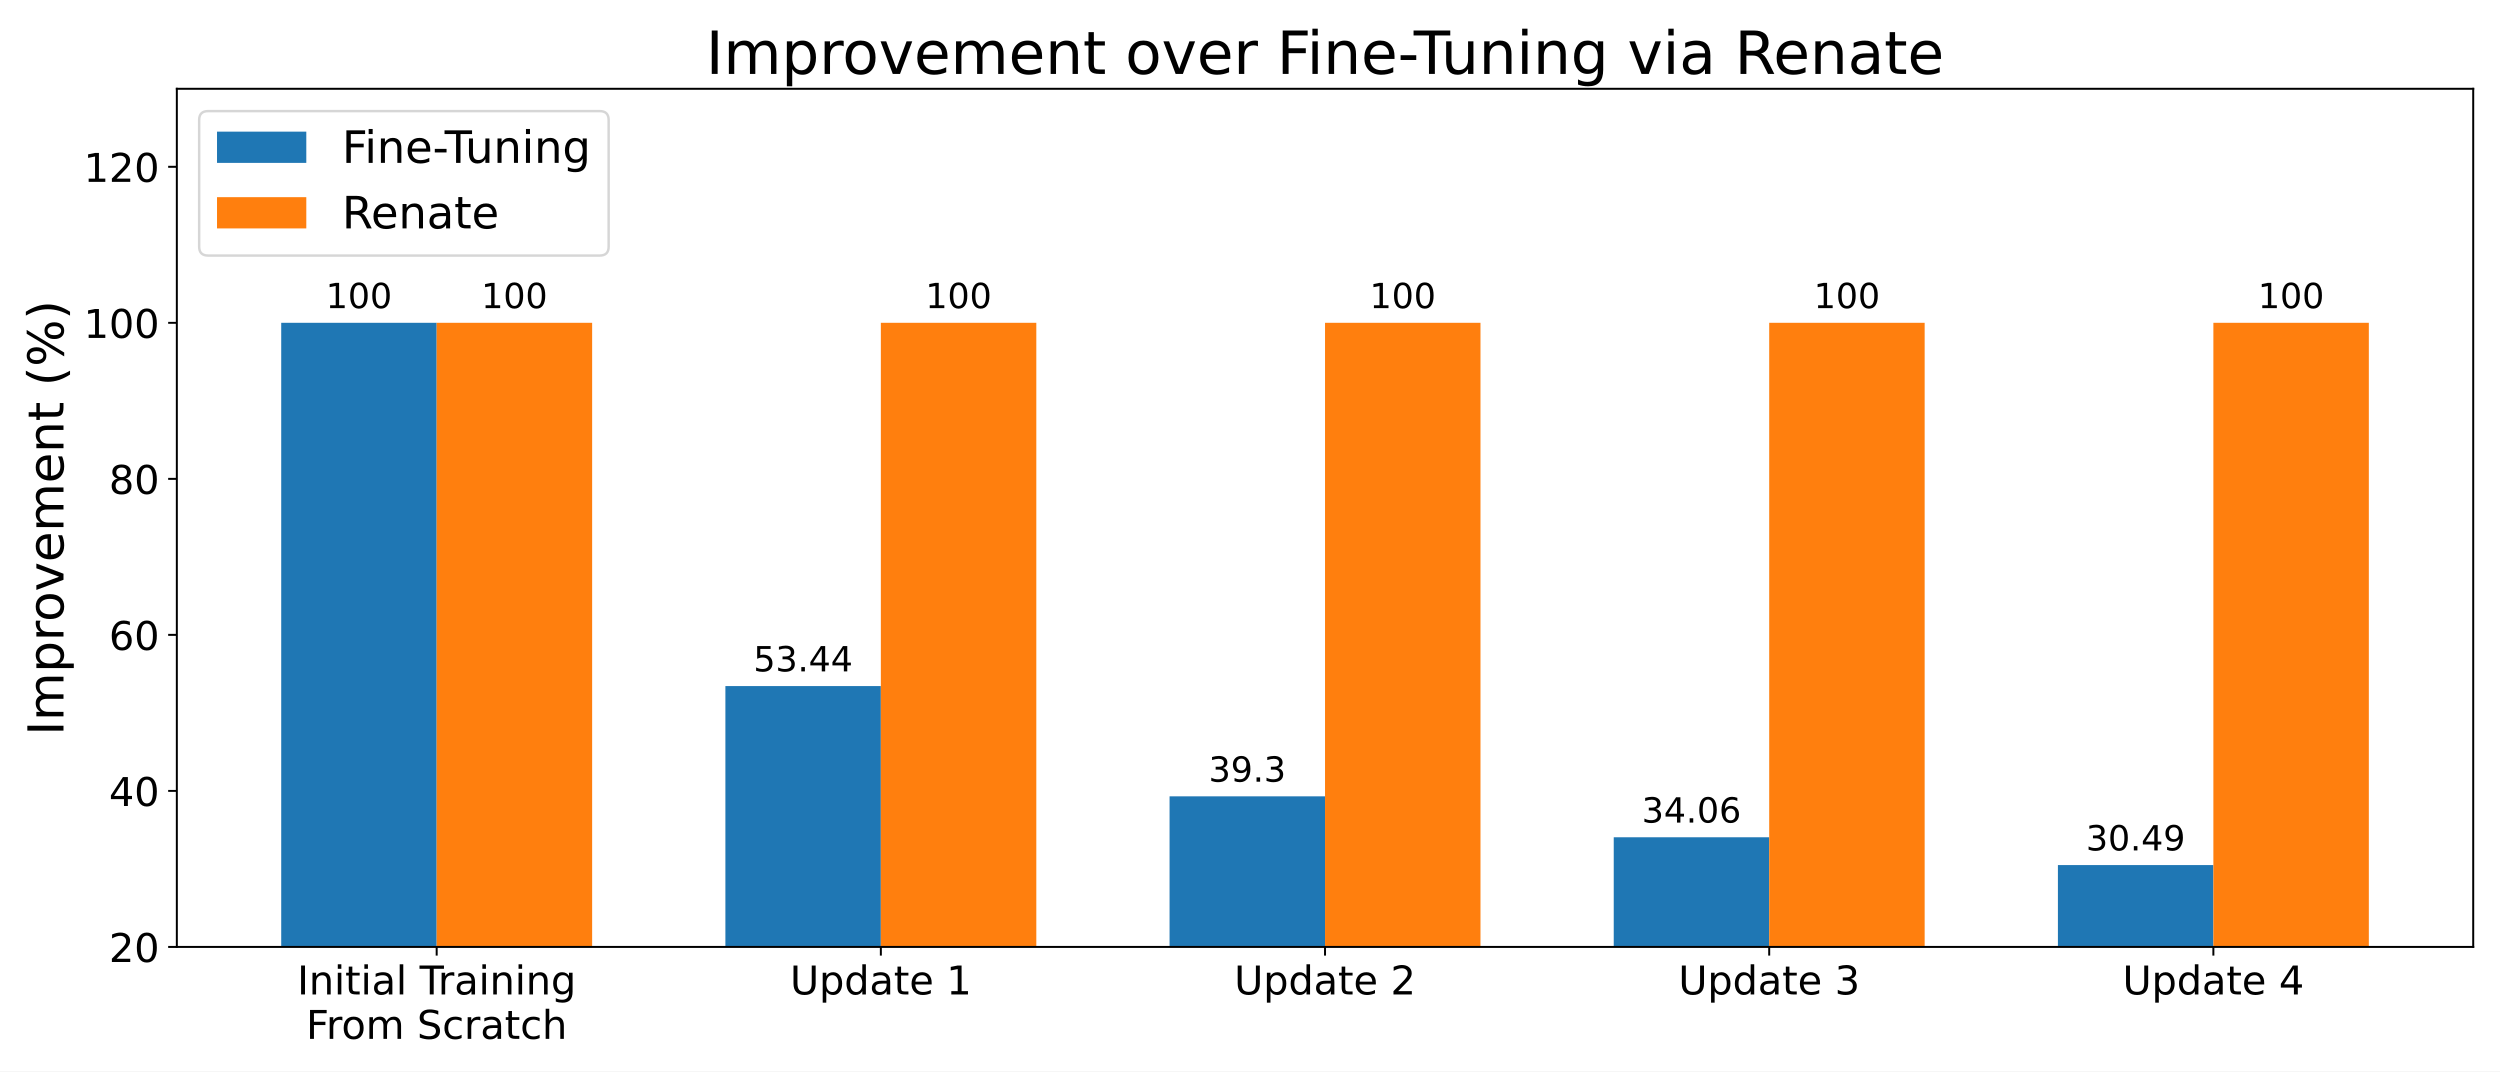
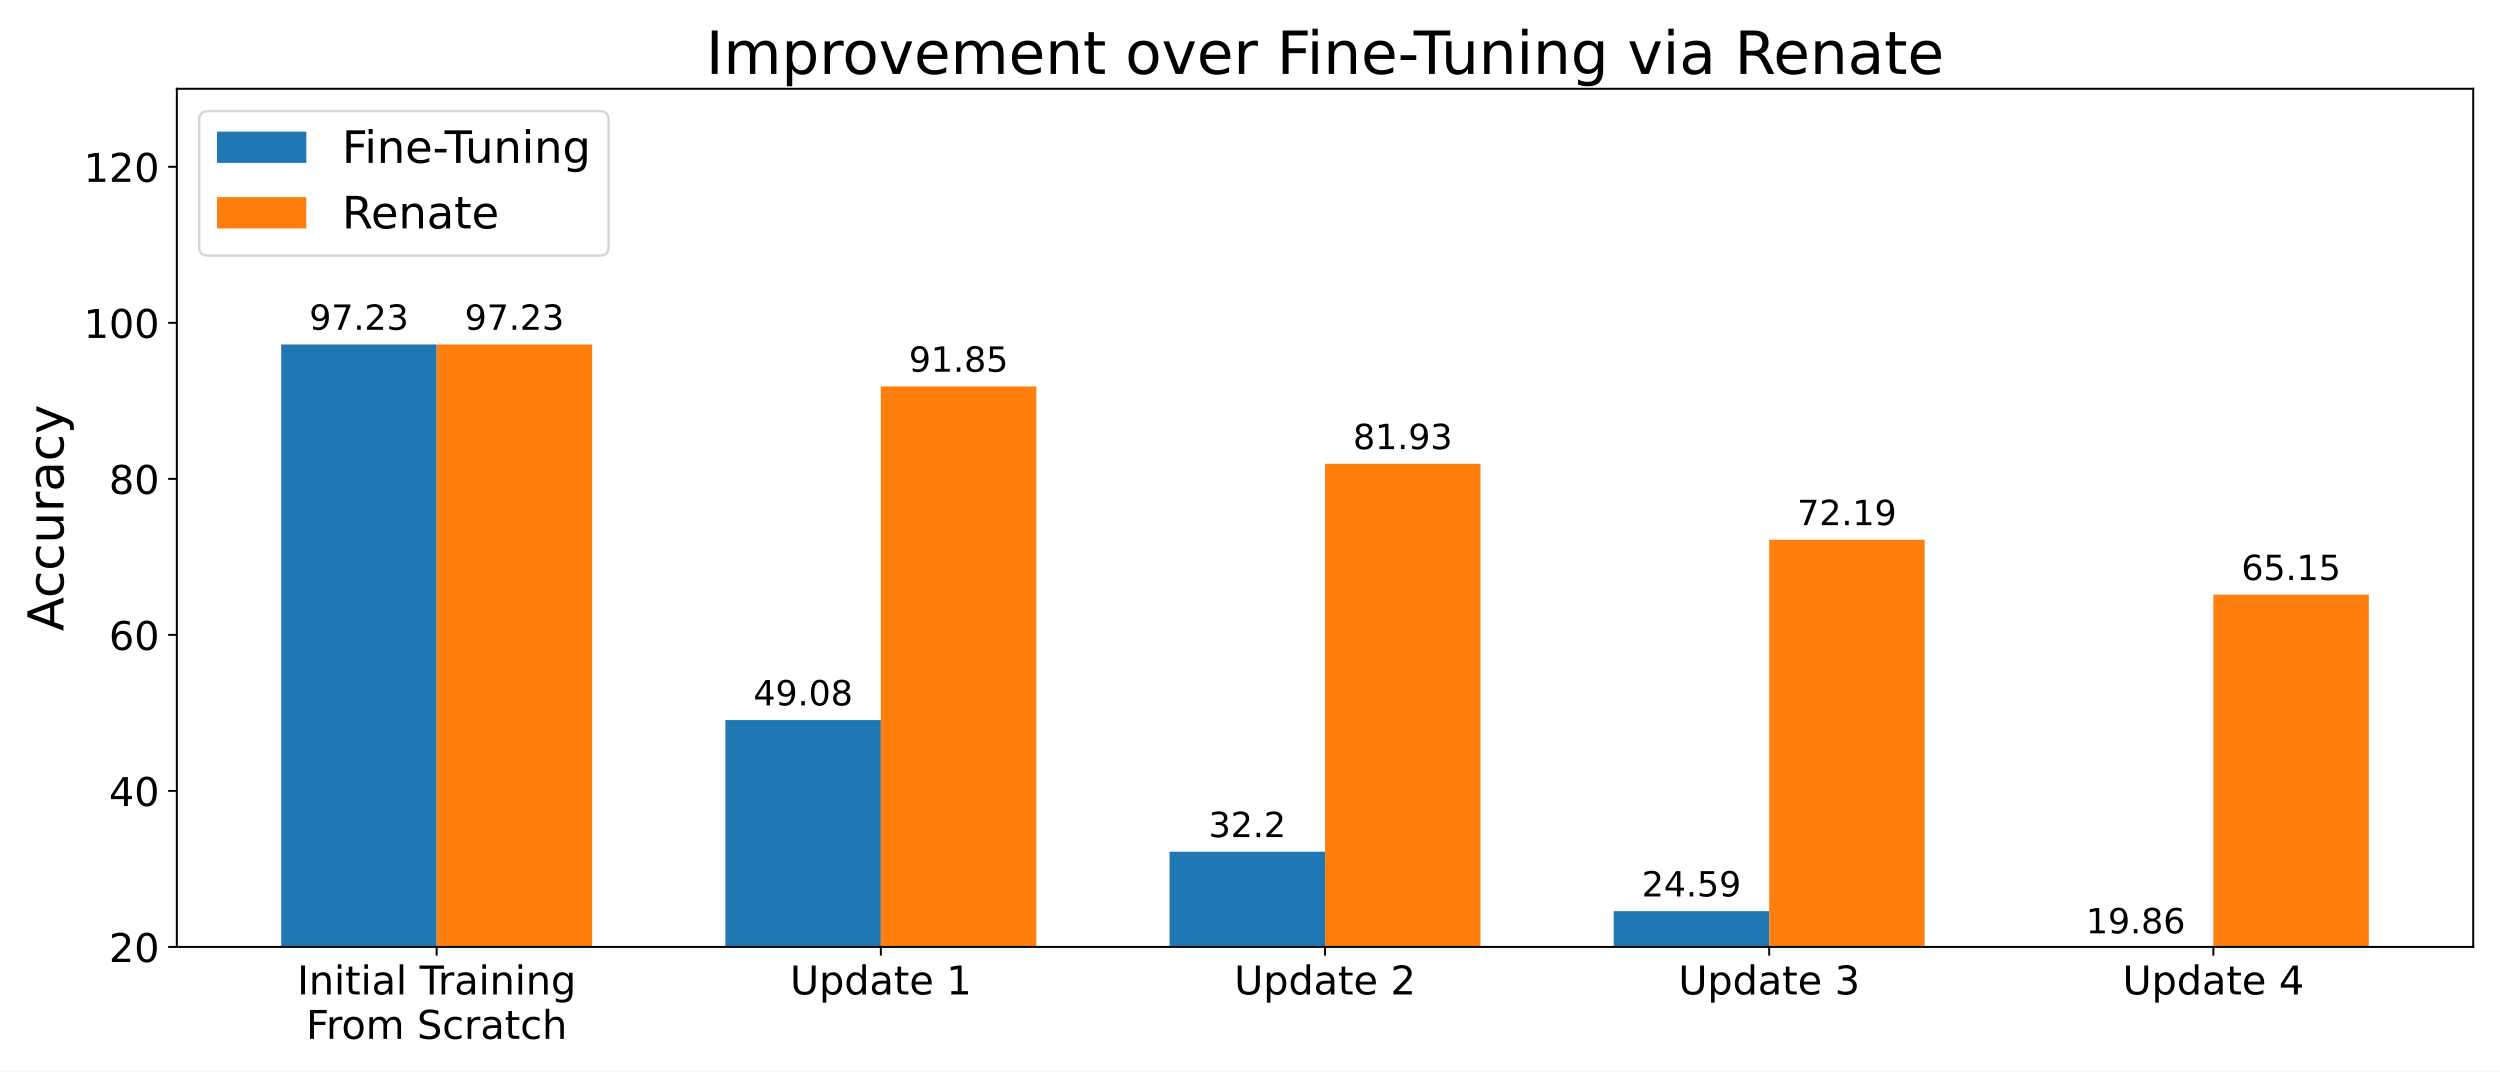
<svg xmlns="http://www.w3.org/2000/svg" xmlns:xlink="http://www.w3.org/1999/xlink" width="1008pt" height="432pt" viewBox="0 0 1008 432" version="1.1">
  <defs>
    <style type="text/css">*{stroke-linejoin: round; stroke-linecap: butt}</style>
  </defs>
  <g id="figure_1">
    <g id="patch_1">
      <path d="M 0 432  L 1008 432  L 1008 0  L 0 0  z " style="fill: #ffffff" />
    </g>
    <g id="axes_1">
      <g id="patch_2">
        <path d="M 71.3 381.8  L 997.2 381.8  L 997.2 35.8  L 71.3 35.8  z " style="fill: #ffffff" />
      </g>
      <g id="patch_3">
-         <path d="M 113.386 444.709  L 176.068 444.709  L 176.068 130.164  L 113.386 130.164  z " clip-path="url(#p6fe69dd916)" style="fill: #1f77b4" />
+         <path d="M 113.386 444.709  L 176.068 444.709  L 176.068 138.877  L 113.386 138.877  z " clip-path="url(#p997717b220)" style="fill: #1f77b4" />
      </g>
      <g id="patch_4">
-         <path d="M 292.477 444.709  L 355.159 444.709  L 355.159 276.616  L 292.477 276.616  z " clip-path="url(#p6fe69dd916)" style="fill: #1f77b4" />
+         <path d="M 292.477 444.709  L 355.159 444.709  L 355.159 290.33  L 292.477 290.33  z " clip-path="url(#p997717b220)" style="fill: #1f77b4" />
      </g>
      <g id="patch_5">
-         <path d="M 471.568 444.709  L 534.25 444.709  L 534.25 321.093  L 471.568 321.093  z " clip-path="url(#p6fe69dd916)" style="fill: #1f77b4" />
+         <path d="M 471.568 444.709  L 534.25 444.709  L 534.25 343.425  L 471.568 343.425  z " clip-path="url(#p997717b220)" style="fill: #1f77b4" />
      </g>
      <g id="patch_6">
-         <path d="M 650.659 444.709  L 713.341 444.709  L 713.341 337.575  L 650.659 337.575  z " clip-path="url(#p6fe69dd916)" style="fill: #1f77b4" />
+         <path d="M 650.659 444.709  L 713.341 444.709  L 713.341 367.362  L 650.659 367.362  z " clip-path="url(#p997717b220)" style="fill: #1f77b4" />
      </g>
      <g id="patch_7">
-         <path d="M 829.75 444.709  L 892.432 444.709  L 892.432 348.804  L 829.75 348.804  z " clip-path="url(#p6fe69dd916)" style="fill: #1f77b4" />
+         <path d="M 829.75 444.709  L 892.432 444.709  L 892.432 382.24  L 829.75 382.24  z " clip-path="url(#p997717b220)" style="fill: #1f77b4" />
      </g>
      <g id="patch_8">
-         <path d="M 176.068 444.709  L 238.75 444.709  L 238.75 130.164  L 176.068 130.164  z " clip-path="url(#p6fe69dd916)" style="fill: #ff7f0e" />
+         <path d="M 176.068 444.709  L 238.75 444.709  L 238.75 138.877  L 176.068 138.877  z " clip-path="url(#p997717b220)" style="fill: #ff7f0e" />
      </g>
      <g id="patch_9">
-         <path d="M 355.159 444.709  L 417.841 444.709  L 417.841 130.164  L 355.159 130.164  z " clip-path="url(#p6fe69dd916)" style="fill: #ff7f0e" />
+         <path d="M 355.159 444.709  L 417.841 444.709  L 417.841 155.799  L 355.159 155.799  z " clip-path="url(#p997717b220)" style="fill: #ff7f0e" />
      </g>
      <g id="patch_10">
-         <path d="M 534.25 444.709  L 596.932 444.709  L 596.932 130.164  L 534.25 130.164  z " clip-path="url(#p6fe69dd916)" style="fill: #ff7f0e" />
+         <path d="M 534.25 444.709  L 596.932 444.709  L 596.932 187.002  L 534.25 187.002  z " clip-path="url(#p997717b220)" style="fill: #ff7f0e" />
      </g>
      <g id="patch_11">
-         <path d="M 713.341 444.709  L 776.023 444.709  L 776.023 130.164  L 713.341 130.164  z " clip-path="url(#p6fe69dd916)" style="fill: #ff7f0e" />
+         <path d="M 713.341 444.709  L 776.023 444.709  L 776.023 217.639  L 713.341 217.639  z " clip-path="url(#p997717b220)" style="fill: #ff7f0e" />
      </g>
      <g id="patch_12">
-         <path d="M 892.432 444.709  L 955.114 444.709  L 955.114 130.164  L 892.432 130.164  z " clip-path="url(#p6fe69dd916)" style="fill: #ff7f0e" />
+         <path d="M 892.432 444.709  L 955.114 444.709  L 955.114 239.783  L 892.432 239.783  z " clip-path="url(#p997717b220)" style="fill: #ff7f0e" />
      </g>
      <g id="matplotlib.axis_1">
        <g id="xtick_1">
          <g id="line2d_1">
            <defs>
-               <path id="mf728b1cf71" d="M 0 0  L 0 3.5  " style="stroke: #000000; stroke-width: 0.8" />
+               <path id="md683669893" d="M 0 0  L 0 3.5  " style="stroke: #000000; stroke-width: 0.8" />
            </defs>
            <g>
-               <use xlink:href="#mf728b1cf71" x="176.068" y="381.8" style="stroke: #000000; stroke-width: 0.8" />
+               <use xlink:href="#md683669893" x="176.068" y="381.8" style="stroke: #000000; stroke-width: 0.8" />
            </g>
          </g>
          <g id="text_1">
            <g transform="translate(119.8282 400.9575) scale(0.16 -0.16)">
              <defs>
                <path id="DejaVuSans-49" d="M 628 4666  L 1259 4666  L 1259 0  L 628 0  L 628 4666  z " transform="scale(0.015625)" />
                <path id="DejaVuSans-6e" d="M 3513 2113  L 3513 0  L 2938 0  L 2938 2094  Q 2938 2591 2744 2837  Q 2550 3084 2163 3084  Q 1697 3084 1428 2787  Q 1159 2491 1159 1978  L 1159 0  L 581 0  L 581 3500  L 1159 3500  L 1159 2956  Q 1366 3272 1645 3428  Q 1925 3584 2291 3584  Q 2894 3584 3203 3211  Q 3513 2838 3513 2113  z " transform="scale(0.015625)" />
                <path id="DejaVuSans-69" d="M 603 3500  L 1178 3500  L 1178 0  L 603 0  L 603 3500  z M 603 4863  L 1178 4863  L 1178 4134  L 603 4134  L 603 4863  z " transform="scale(0.015625)" />
                <path id="DejaVuSans-74" d="M 1172 4494  L 1172 3500  L 2356 3500  L 2356 3053  L 1172 3053  L 1172 1153  Q 1172 725 1289 603  Q 1406 481 1766 481  L 2356 481  L 2356 0  L 1766 0  Q 1100 0 847 248  Q 594 497 594 1153  L 594 3053  L 172 3053  L 172 3500  L 594 3500  L 594 4494  L 1172 4494  z " transform="scale(0.015625)" />
                <path id="DejaVuSans-61" d="M 2194 1759  Q 1497 1759 1228 1600  Q 959 1441 959 1056  Q 959 750 1161 570  Q 1363 391 1709 391  Q 2188 391 2477 730  Q 2766 1069 2766 1631  L 2766 1759  L 2194 1759  z M 3341 1997  L 3341 0  L 2766 0  L 2766 531  Q 2569 213 2275 61  Q 1981 -91 1556 -91  Q 1019 -91 701 211  Q 384 513 384 1019  Q 384 1609 779 1909  Q 1175 2209 1959 2209  L 2766 2209  L 2766 2266  Q 2766 2663 2505 2880  Q 2244 3097 1772 3097  Q 1472 3097 1187 3025  Q 903 2953 641 2809  L 641 3341  Q 956 3463 1253 3523  Q 1550 3584 1831 3584  Q 2591 3584 2966 3190  Q 3341 2797 3341 1997  z " transform="scale(0.015625)" />
                <path id="DejaVuSans-6c" d="M 603 4863  L 1178 4863  L 1178 0  L 603 0  L 603 4863  z " transform="scale(0.015625)" />
                <path id="DejaVuSans-20" transform="scale(0.015625)" />
                <path id="DejaVuSans-54" d="M -19 4666  L 3928 4666  L 3928 4134  L 2272 4134  L 2272 0  L 1638 0  L 1638 4134  L -19 4134  L -19 4666  z " transform="scale(0.015625)" />
                <path id="DejaVuSans-72" d="M 2631 2963  Q 2534 3019 2420 3045  Q 2306 3072 2169 3072  Q 1681 3072 1420 2755  Q 1159 2438 1159 1844  L 1159 0  L 581 0  L 581 3500  L 1159 3500  L 1159 2956  Q 1341 3275 1631 3429  Q 1922 3584 2338 3584  Q 2397 3584 2469 3576  Q 2541 3569 2628 3553  L 2631 2963  z " transform="scale(0.015625)" />
                <path id="DejaVuSans-67" d="M 2906 1791  Q 2906 2416 2648 2759  Q 2391 3103 1925 3103  Q 1463 3103 1205 2759  Q 947 2416 947 1791  Q 947 1169 1205 825  Q 1463 481 1925 481  Q 2391 481 2648 825  Q 2906 1169 2906 1791  z M 3481 434  Q 3481 -459 3084 -895  Q 2688 -1331 1869 -1331  Q 1566 -1331 1297 -1286  Q 1028 -1241 775 -1147  L 775 -588  Q 1028 -725 1275 -790  Q 1522 -856 1778 -856  Q 2344 -856 2625 -561  Q 2906 -266 2906 331  L 2906 616  Q 2728 306 2450 153  Q 2172 0 1784 0  Q 1141 0 747 490  Q 353 981 353 1791  Q 353 2603 747 3093  Q 1141 3584 1784 3584  Q 2172 3584 2450 3431  Q 2728 3278 2906 2969  L 2906 3500  L 3481 3500  L 3481 434  z " transform="scale(0.015625)" />
              </defs>
              <use xlink:href="#DejaVuSans-49" />
              <use xlink:href="#DejaVuSans-6e" x="29.492" />
              <use xlink:href="#DejaVuSans-69" x="92.871" />
              <use xlink:href="#DejaVuSans-74" x="120.654" />
              <use xlink:href="#DejaVuSans-69" x="159.863" />
              <use xlink:href="#DejaVuSans-61" x="187.646" />
              <use xlink:href="#DejaVuSans-6c" x="248.926" />
              <use xlink:href="#DejaVuSans-20" x="276.709" />
              <use xlink:href="#DejaVuSans-54" x="308.496" />
              <use xlink:href="#DejaVuSans-72" x="354.83" />
              <use xlink:href="#DejaVuSans-61" x="395.943" />
              <use xlink:href="#DejaVuSans-69" x="457.223" />
              <use xlink:href="#DejaVuSans-6e" x="485.006" />
              <use xlink:href="#DejaVuSans-69" x="548.385" />
              <use xlink:href="#DejaVuSans-6e" x="576.168" />
              <use xlink:href="#DejaVuSans-67" x="639.547" />
            </g>
            <g transform="translate(123.4344 418.874) scale(0.16 -0.16)">
              <defs>
                <path id="DejaVuSans-46" d="M 628 4666  L 3309 4666  L 3309 4134  L 1259 4134  L 1259 2759  L 3109 2759  L 3109 2228  L 1259 2228  L 1259 0  L 628 0  L 628 4666  z " transform="scale(0.015625)" />
                <path id="DejaVuSans-6f" d="M 1959 3097  Q 1497 3097 1228 2736  Q 959 2375 959 1747  Q 959 1119 1226 758  Q 1494 397 1959 397  Q 2419 397 2687 759  Q 2956 1122 2956 1747  Q 2956 2369 2687 2733  Q 2419 3097 1959 3097  z M 1959 3584  Q 2709 3584 3137 3096  Q 3566 2609 3566 1747  Q 3566 888 3137 398  Q 2709 -91 1959 -91  Q 1206 -91 779 398  Q 353 888 353 1747  Q 353 2609 779 3096  Q 1206 3584 1959 3584  z " transform="scale(0.015625)" />
                <path id="DejaVuSans-6d" d="M 3328 2828  Q 3544 3216 3844 3400  Q 4144 3584 4550 3584  Q 5097 3584 5394 3201  Q 5691 2819 5691 2113  L 5691 0  L 5113 0  L 5113 2094  Q 5113 2597 4934 2840  Q 4756 3084 4391 3084  Q 3944 3084 3684 2787  Q 3425 2491 3425 1978  L 3425 0  L 2847 0  L 2847 2094  Q 2847 2600 2669 2842  Q 2491 3084 2119 3084  Q 1678 3084 1418 2786  Q 1159 2488 1159 1978  L 1159 0  L 581 0  L 581 3500  L 1159 3500  L 1159 2956  Q 1356 3278 1631 3431  Q 1906 3584 2284 3584  Q 2666 3584 2933 3390  Q 3200 3197 3328 2828  z " transform="scale(0.015625)" />
                <path id="DejaVuSans-53" d="M 3425 4513  L 3425 3897  Q 3066 4069 2747 4153  Q 2428 4238 2131 4238  Q 1616 4238 1336 4038  Q 1056 3838 1056 3469  Q 1056 3159 1242 3001  Q 1428 2844 1947 2747  L 2328 2669  Q 3034 2534 3370 2195  Q 3706 1856 3706 1288  Q 3706 609 3251 259  Q 2797 -91 1919 -91  Q 1588 -91 1214 -16  Q 841 59 441 206  L 441 856  Q 825 641 1194 531  Q 1563 422 1919 422  Q 2459 422 2753 634  Q 3047 847 3047 1241  Q 3047 1584 2836 1778  Q 2625 1972 2144 2069  L 1759 2144  Q 1053 2284 737 2584  Q 422 2884 422 3419  Q 422 4038 858 4394  Q 1294 4750 2059 4750  Q 2388 4750 2728 4690  Q 3069 4631 3425 4513  z " transform="scale(0.015625)" />
                <path id="DejaVuSans-63" d="M 3122 3366  L 3122 2828  Q 2878 2963 2633 3030  Q 2388 3097 2138 3097  Q 1578 3097 1268 2742  Q 959 2388 959 1747  Q 959 1106 1268 751  Q 1578 397 2138 397  Q 2388 397 2633 464  Q 2878 531 3122 666  L 3122 134  Q 2881 22 2623 -34  Q 2366 -91 2075 -91  Q 1284 -91 818 406  Q 353 903 353 1747  Q 353 2603 823 3093  Q 1294 3584 2113 3584  Q 2378 3584 2631 3529  Q 2884 3475 3122 3366  z " transform="scale(0.015625)" />
                <path id="DejaVuSans-68" d="M 3513 2113  L 3513 0  L 2938 0  L 2938 2094  Q 2938 2591 2744 2837  Q 2550 3084 2163 3084  Q 1697 3084 1428 2787  Q 1159 2491 1159 1978  L 1159 0  L 581 0  L 581 4863  L 1159 4863  L 1159 2956  Q 1366 3272 1645 3428  Q 1925 3584 2291 3584  Q 2894 3584 3203 3211  Q 3513 2838 3513 2113  z " transform="scale(0.015625)" />
              </defs>
              <use xlink:href="#DejaVuSans-46" />
              <use xlink:href="#DejaVuSans-72" x="50.27" />
              <use xlink:href="#DejaVuSans-6f" x="89.133" />
              <use xlink:href="#DejaVuSans-6d" x="150.314" />
              <use xlink:href="#DejaVuSans-20" x="247.727" />
              <use xlink:href="#DejaVuSans-53" x="279.514" />
              <use xlink:href="#DejaVuSans-63" x="342.99" />
              <use xlink:href="#DejaVuSans-72" x="397.971" />
              <use xlink:href="#DejaVuSans-61" x="439.084" />
              <use xlink:href="#DejaVuSans-74" x="500.363" />
              <use xlink:href="#DejaVuSans-63" x="539.572" />
              <use xlink:href="#DejaVuSans-68" x="594.553" />
            </g>
          </g>
        </g>
        <g id="xtick_2">
          <g id="line2d_2">
            <g>
-               <use xlink:href="#mf728b1cf71" x="355.159" y="381.8" style="stroke: #000000; stroke-width: 0.8" />
+               <use xlink:href="#md683669893" x="355.159" y="381.8" style="stroke: #000000; stroke-width: 0.8" />
            </g>
          </g>
          <g id="text_2">
            <g transform="translate(318.5528 400.9575) scale(0.16 -0.16)">
              <defs>
                <path id="DejaVuSans-55" d="M 556 4666  L 1191 4666  L 1191 1831  Q 1191 1081 1462 751  Q 1734 422 2344 422  Q 2950 422 3222 751  Q 3494 1081 3494 1831  L 3494 4666  L 4128 4666  L 4128 1753  Q 4128 841 3676 375  Q 3225 -91 2344 -91  Q 1459 -91 1007 375  Q 556 841 556 1753  L 556 4666  z " transform="scale(0.015625)" />
                <path id="DejaVuSans-70" d="M 1159 525  L 1159 -1331  L 581 -1331  L 581 3500  L 1159 3500  L 1159 2969  Q 1341 3281 1617 3432  Q 1894 3584 2278 3584  Q 2916 3584 3314 3078  Q 3713 2572 3713 1747  Q 3713 922 3314 415  Q 2916 -91 2278 -91  Q 1894 -91 1617 61  Q 1341 213 1159 525  z M 3116 1747  Q 3116 2381 2855 2742  Q 2594 3103 2138 3103  Q 1681 3103 1420 2742  Q 1159 2381 1159 1747  Q 1159 1113 1420 752  Q 1681 391 2138 391  Q 2594 391 2855 752  Q 3116 1113 3116 1747  z " transform="scale(0.015625)" />
                <path id="DejaVuSans-64" d="M 2906 2969  L 2906 4863  L 3481 4863  L 3481 0  L 2906 0  L 2906 525  Q 2725 213 2448 61  Q 2172 -91 1784 -91  Q 1150 -91 751 415  Q 353 922 353 1747  Q 353 2572 751 3078  Q 1150 3584 1784 3584  Q 2172 3584 2448 3432  Q 2725 3281 2906 2969  z M 947 1747  Q 947 1113 1208 752  Q 1469 391 1925 391  Q 2381 391 2643 752  Q 2906 1113 2906 1747  Q 2906 2381 2643 2742  Q 2381 3103 1925 3103  Q 1469 3103 1208 2742  Q 947 2381 947 1747  z " transform="scale(0.015625)" />
                <path id="DejaVuSans-65" d="M 3597 1894  L 3597 1613  L 953 1613  Q 991 1019 1311 708  Q 1631 397 2203 397  Q 2534 397 2845 478  Q 3156 559 3463 722  L 3463 178  Q 3153 47 2828 -22  Q 2503 -91 2169 -91  Q 1331 -91 842 396  Q 353 884 353 1716  Q 353 2575 817 3079  Q 1281 3584 2069 3584  Q 2775 3584 3186 3129  Q 3597 2675 3597 1894  z M 3022 2063  Q 3016 2534 2758 2815  Q 2500 3097 2075 3097  Q 1594 3097 1305 2825  Q 1016 2553 972 2059  L 3022 2063  z " transform="scale(0.015625)" />
                <path id="DejaVuSans-31" d="M 794 531  L 1825 531  L 1825 4091  L 703 3866  L 703 4441  L 1819 4666  L 2450 4666  L 2450 531  L 3481 531  L 3481 0  L 794 0  L 794 531  z " transform="scale(0.015625)" />
              </defs>
              <use xlink:href="#DejaVuSans-55" />
              <use xlink:href="#DejaVuSans-70" x="73.193" />
              <use xlink:href="#DejaVuSans-64" x="136.67" />
              <use xlink:href="#DejaVuSans-61" x="200.146" />
              <use xlink:href="#DejaVuSans-74" x="261.426" />
              <use xlink:href="#DejaVuSans-65" x="300.635" />
              <use xlink:href="#DejaVuSans-20" x="362.158" />
              <use xlink:href="#DejaVuSans-31" x="393.945" />
            </g>
          </g>
        </g>
        <g id="xtick_3">
          <g id="line2d_3">
            <g>
-               <use xlink:href="#mf728b1cf71" x="534.25" y="381.8" style="stroke: #000000; stroke-width: 0.8" />
+               <use xlink:href="#md683669893" x="534.25" y="381.8" style="stroke: #000000; stroke-width: 0.8" />
            </g>
          </g>
          <g id="text_3">
            <g transform="translate(497.6438 400.9575) scale(0.16 -0.16)">
              <defs>
                <path id="DejaVuSans-32" d="M 1228 531  L 3431 531  L 3431 0  L 469 0  L 469 531  Q 828 903 1448 1529  Q 2069 2156 2228 2338  Q 2531 2678 2651 2914  Q 2772 3150 2772 3378  Q 2772 3750 2511 3984  Q 2250 4219 1831 4219  Q 1534 4219 1204 4116  Q 875 4013 500 3803  L 500 4441  Q 881 4594 1212 4672  Q 1544 4750 1819 4750  Q 2544 4750 2975 4387  Q 3406 4025 3406 3419  Q 3406 3131 3298 2873  Q 3191 2616 2906 2266  Q 2828 2175 2409 1742  Q 1991 1309 1228 531  z " transform="scale(0.015625)" />
              </defs>
              <use xlink:href="#DejaVuSans-55" />
              <use xlink:href="#DejaVuSans-70" x="73.193" />
              <use xlink:href="#DejaVuSans-64" x="136.67" />
              <use xlink:href="#DejaVuSans-61" x="200.146" />
              <use xlink:href="#DejaVuSans-74" x="261.426" />
              <use xlink:href="#DejaVuSans-65" x="300.635" />
              <use xlink:href="#DejaVuSans-20" x="362.158" />
              <use xlink:href="#DejaVuSans-32" x="393.945" />
            </g>
          </g>
        </g>
        <g id="xtick_4">
          <g id="line2d_4">
            <g>
-               <use xlink:href="#mf728b1cf71" x="713.341" y="381.8" style="stroke: #000000; stroke-width: 0.8" />
+               <use xlink:href="#md683669893" x="713.341" y="381.8" style="stroke: #000000; stroke-width: 0.8" />
            </g>
          </g>
          <g id="text_4">
            <g transform="translate(676.7347 400.9575) scale(0.16 -0.16)">
              <defs>
                <path id="DejaVuSans-33" d="M 2597 2516  Q 3050 2419 3304 2112  Q 3559 1806 3559 1356  Q 3559 666 3084 287  Q 2609 -91 1734 -91  Q 1441 -91 1130 -33  Q 819 25 488 141  L 488 750  Q 750 597 1062 519  Q 1375 441 1716 441  Q 2309 441 2620 675  Q 2931 909 2931 1356  Q 2931 1769 2642 2001  Q 2353 2234 1838 2234  L 1294 2234  L 1294 2753  L 1863 2753  Q 2328 2753 2575 2939  Q 2822 3125 2822 3475  Q 2822 3834 2567 4026  Q 2313 4219 1838 4219  Q 1578 4219 1281 4162  Q 984 4106 628 3988  L 628 4550  Q 988 4650 1302 4700  Q 1616 4750 1894 4750  Q 2613 4750 3031 4423  Q 3450 4097 3450 3541  Q 3450 3153 3228 2886  Q 3006 2619 2597 2516  z " transform="scale(0.015625)" />
              </defs>
              <use xlink:href="#DejaVuSans-55" />
              <use xlink:href="#DejaVuSans-70" x="73.193" />
              <use xlink:href="#DejaVuSans-64" x="136.67" />
              <use xlink:href="#DejaVuSans-61" x="200.146" />
              <use xlink:href="#DejaVuSans-74" x="261.426" />
              <use xlink:href="#DejaVuSans-65" x="300.635" />
              <use xlink:href="#DejaVuSans-20" x="362.158" />
              <use xlink:href="#DejaVuSans-33" x="393.945" />
            </g>
          </g>
        </g>
        <g id="xtick_5">
          <g id="line2d_5">
            <g>
-               <use xlink:href="#mf728b1cf71" x="892.432" y="381.8" style="stroke: #000000; stroke-width: 0.8" />
+               <use xlink:href="#md683669893" x="892.432" y="381.8" style="stroke: #000000; stroke-width: 0.8" />
            </g>
          </g>
          <g id="text_5">
            <g transform="translate(855.8256 400.9575) scale(0.16 -0.16)">
              <defs>
                <path id="DejaVuSans-34" d="M 2419 4116  L 825 1625  L 2419 1625  L 2419 4116  z M 2253 4666  L 3047 4666  L 3047 1625  L 3713 1625  L 3713 1100  L 3047 1100  L 3047 0  L 2419 0  L 2419 1100  L 313 1100  L 313 1709  L 2253 4666  z " transform="scale(0.015625)" />
              </defs>
              <use xlink:href="#DejaVuSans-55" />
              <use xlink:href="#DejaVuSans-70" x="73.193" />
              <use xlink:href="#DejaVuSans-64" x="136.67" />
              <use xlink:href="#DejaVuSans-61" x="200.146" />
              <use xlink:href="#DejaVuSans-74" x="261.426" />
              <use xlink:href="#DejaVuSans-65" x="300.635" />
              <use xlink:href="#DejaVuSans-20" x="362.158" />
              <use xlink:href="#DejaVuSans-34" x="393.945" />
            </g>
          </g>
        </g>
      </g>
      <g id="matplotlib.axis_2">
        <g id="ytick_1">
          <g id="line2d_6">
            <defs>
-               <path id="mfcee296f21" d="M 0 0  L -3.5 0  " style="stroke: #000000; stroke-width: 0.8" />
+               <path id="m37a1b6de3b" d="M 0 0  L -3.5 0  " style="stroke: #000000; stroke-width: 0.8" />
            </defs>
            <g>
-               <use xlink:href="#mfcee296f21" x="71.3" y="381.8" style="stroke: #000000; stroke-width: 0.8" />
+               <use xlink:href="#m37a1b6de3b" x="71.3" y="381.8" style="stroke: #000000; stroke-width: 0.8" />
            </g>
          </g>
          <g id="text_6">
            <g transform="translate(43.94 387.8788) scale(0.16 -0.16)">
              <defs>
                <path id="DejaVuSans-30" d="M 2034 4250  Q 1547 4250 1301 3770  Q 1056 3291 1056 2328  Q 1056 1369 1301 889  Q 1547 409 2034 409  Q 2525 409 2770 889  Q 3016 1369 3016 2328  Q 3016 3291 2770 3770  Q 2525 4250 2034 4250  z M 2034 4750  Q 2819 4750 3233 4129  Q 3647 3509 3647 2328  Q 3647 1150 3233 529  Q 2819 -91 2034 -91  Q 1250 -91 836 529  Q 422 1150 422 2328  Q 422 3509 836 4129  Q 1250 4750 2034 4750  z " transform="scale(0.015625)" />
              </defs>
              <use xlink:href="#DejaVuSans-32" />
              <use xlink:href="#DejaVuSans-30" x="63.623" />
            </g>
          </g>
        </g>
        <g id="ytick_2">
          <g id="line2d_7">
            <g>
-               <use xlink:href="#mfcee296f21" x="71.3" y="318.891" style="stroke: #000000; stroke-width: 0.8" />
+               <use xlink:href="#m37a1b6de3b" x="71.3" y="318.891" style="stroke: #000000; stroke-width: 0.8" />
            </g>
          </g>
          <g id="text_7">
            <g transform="translate(43.94 324.9697) scale(0.16 -0.16)">
              <use xlink:href="#DejaVuSans-34" />
              <use xlink:href="#DejaVuSans-30" x="63.623" />
            </g>
          </g>
        </g>
        <g id="ytick_3">
          <g id="line2d_8">
            <g>
-               <use xlink:href="#mfcee296f21" x="71.3" y="255.982" style="stroke: #000000; stroke-width: 0.8" />
+               <use xlink:href="#m37a1b6de3b" x="71.3" y="255.982" style="stroke: #000000; stroke-width: 0.8" />
            </g>
          </g>
          <g id="text_8">
            <g transform="translate(43.94 262.0606) scale(0.16 -0.16)">
              <defs>
                <path id="DejaVuSans-36" d="M 2113 2584  Q 1688 2584 1439 2293  Q 1191 2003 1191 1497  Q 1191 994 1439 701  Q 1688 409 2113 409  Q 2538 409 2786 701  Q 3034 994 3034 1497  Q 3034 2003 2786 2293  Q 2538 2584 2113 2584  z M 3366 4563  L 3366 3988  Q 3128 4100 2886 4159  Q 2644 4219 2406 4219  Q 1781 4219 1451 3797  Q 1122 3375 1075 2522  Q 1259 2794 1537 2939  Q 1816 3084 2150 3084  Q 2853 3084 3261 2657  Q 3669 2231 3669 1497  Q 3669 778 3244 343  Q 2819 -91 2113 -91  Q 1303 -91 875 529  Q 447 1150 447 2328  Q 447 3434 972 4092  Q 1497 4750 2381 4750  Q 2619 4750 2861 4703  Q 3103 4656 3366 4563  z " transform="scale(0.015625)" />
              </defs>
              <use xlink:href="#DejaVuSans-36" />
              <use xlink:href="#DejaVuSans-30" x="63.623" />
            </g>
          </g>
        </g>
        <g id="ytick_4">
          <g id="line2d_9">
            <g>
-               <use xlink:href="#mfcee296f21" x="71.3" y="193.073" style="stroke: #000000; stroke-width: 0.8" />
+               <use xlink:href="#m37a1b6de3b" x="71.3" y="193.073" style="stroke: #000000; stroke-width: 0.8" />
            </g>
          </g>
          <g id="text_9">
            <g transform="translate(43.94 199.1515) scale(0.16 -0.16)">
              <defs>
                <path id="DejaVuSans-38" d="M 2034 2216  Q 1584 2216 1326 1975  Q 1069 1734 1069 1313  Q 1069 891 1326 650  Q 1584 409 2034 409  Q 2484 409 2743 651  Q 3003 894 3003 1313  Q 3003 1734 2745 1975  Q 2488 2216 2034 2216  z M 1403 2484  Q 997 2584 770 2862  Q 544 3141 544 3541  Q 544 4100 942 4425  Q 1341 4750 2034 4750  Q 2731 4750 3128 4425  Q 3525 4100 3525 3541  Q 3525 3141 3298 2862  Q 3072 2584 2669 2484  Q 3125 2378 3379 2068  Q 3634 1759 3634 1313  Q 3634 634 3220 271  Q 2806 -91 2034 -91  Q 1263 -91 848 271  Q 434 634 434 1313  Q 434 1759 690 2068  Q 947 2378 1403 2484  z M 1172 3481  Q 1172 3119 1398 2916  Q 1625 2713 2034 2713  Q 2441 2713 2670 2916  Q 2900 3119 2900 3481  Q 2900 3844 2670 4047  Q 2441 4250 2034 4250  Q 1625 4250 1398 4047  Q 1172 3844 1172 3481  z " transform="scale(0.015625)" />
              </defs>
              <use xlink:href="#DejaVuSans-38" />
              <use xlink:href="#DejaVuSans-30" x="63.623" />
            </g>
          </g>
        </g>
        <g id="ytick_5">
          <g id="line2d_10">
            <g>
-               <use xlink:href="#mfcee296f21" x="71.3" y="130.164" style="stroke: #000000; stroke-width: 0.8" />
+               <use xlink:href="#m37a1b6de3b" x="71.3" y="130.164" style="stroke: #000000; stroke-width: 0.8" />
            </g>
          </g>
          <g id="text_10">
            <g transform="translate(33.76 136.2424) scale(0.16 -0.16)">
              <use xlink:href="#DejaVuSans-31" />
              <use xlink:href="#DejaVuSans-30" x="63.623" />
              <use xlink:href="#DejaVuSans-30" x="127.246" />
            </g>
          </g>
        </g>
        <g id="ytick_6">
          <g id="line2d_11">
            <g>
-               <use xlink:href="#mfcee296f21" x="71.3" y="67.255" style="stroke: #000000; stroke-width: 0.8" />
+               <use xlink:href="#m37a1b6de3b" x="71.3" y="67.255" style="stroke: #000000; stroke-width: 0.8" />
            </g>
          </g>
          <g id="text_11">
            <g transform="translate(33.76 73.3333) scale(0.16 -0.16)">
              <use xlink:href="#DejaVuSans-31" />
              <use xlink:href="#DejaVuSans-32" x="63.623" />
              <use xlink:href="#DejaVuSans-30" x="127.246" />
            </g>
          </g>
        </g>
        <g id="text_12">
-           <g transform="translate(25.60063 296.55) rotate(-90) scale(0.2 -0.2)">
+           <g transform="translate(25.60063 254.4563) rotate(-90) scale(0.2 -0.2)">
            <defs>
-               <path id="DejaVuSans-76" d="M 191 3500  L 800 3500  L 1894 563  L 2988 3500  L 3597 3500  L 2284 0  L 1503 0  L 191 3500  z " transform="scale(0.015625)" />
-               <path id="DejaVuSans-28" d="M 1984 4856  Q 1566 4138 1362 3434  Q 1159 2731 1159 2009  Q 1159 1288 1364 580  Q 1569 -128 1984 -844  L 1484 -844  Q 1016 -109 783 600  Q 550 1309 550 2009  Q 550 2706 781 3412  Q 1013 4119 1484 4856  L 1984 4856  z " transform="scale(0.015625)" />
-               <path id="DejaVuSans-25" d="M 4653 2053  Q 4381 2053 4226 1822  Q 4072 1591 4072 1178  Q 4072 772 4226 539  Q 4381 306 4653 306  Q 4919 306 5073 539  Q 5228 772 5228 1178  Q 5228 1588 5073 1820  Q 4919 2053 4653 2053  z M 4653 2450  Q 5147 2450 5437 2106  Q 5728 1763 5728 1178  Q 5728 594 5436 251  Q 5144 -91 4653 -91  Q 4153 -91 3862 251  Q 3572 594 3572 1178  Q 3572 1766 3864 2108  Q 4156 2450 4653 2450  z M 1428 4353  Q 1159 4353 1004 4120  Q 850 3888 850 3481  Q 850 3069 1003 2837  Q 1156 2606 1428 2606  Q 1700 2606 1854 2837  Q 2009 3069 2009 3481  Q 2009 3884 1853 4118  Q 1697 4353 1428 4353  z M 4250 4750  L 4750 4750  L 1831 -91  L 1331 -91  L 4250 4750  z M 1428 4750  Q 1922 4750 2215 4408  Q 2509 4066 2509 3481  Q 2509 2891 2217 2550  Q 1925 2209 1428 2209  Q 931 2209 642 2551  Q 353 2894 353 3481  Q 353 4063 643 4406  Q 934 4750 1428 4750  z " transform="scale(0.015625)" />
-               <path id="DejaVuSans-29" d="M 513 4856  L 1013 4856  Q 1481 4119 1714 3412  Q 1947 2706 1947 2009  Q 1947 1309 1714 600  Q 1481 -109 1013 -844  L 513 -844  Q 928 -128 1133 580  Q 1338 1288 1338 2009  Q 1338 2731 1133 3434  Q 928 4138 513 4856  z " transform="scale(0.015625)" />
+               <path id="DejaVuSans-41" d="M 2188 4044  L 1331 1722  L 3047 1722  L 2188 4044  z M 1831 4666  L 2547 4666  L 4325 0  L 3669 0  L 3244 1197  L 1141 1197  L 716 0  L 50 0  L 1831 4666  z " transform="scale(0.015625)" />
+               <path id="DejaVuSans-75" d="M 544 1381  L 544 3500  L 1119 3500  L 1119 1403  Q 1119 906 1312 657  Q 1506 409 1894 409  Q 2359 409 2629 706  Q 2900 1003 2900 1516  L 2900 3500  L 3475 3500  L 3475 0  L 2900 0  L 2900 538  Q 2691 219 2414 64  Q 2138 -91 1772 -91  Q 1169 -91 856 284  Q 544 659 544 1381  z M 1991 3584  L 1991 3584  z " transform="scale(0.015625)" />
+               <path id="DejaVuSans-79" d="M 2059 -325  Q 1816 -950 1584 -1140  Q 1353 -1331 966 -1331  L 506 -1331  L 506 -850  L 844 -850  Q 1081 -850 1212 -737  Q 1344 -625 1503 -206  L 1606 56  L 191 3500  L 800 3500  L 1894 763  L 2988 3500  L 3597 3500  L 2059 -325  z " transform="scale(0.015625)" />
            </defs>
-             <use xlink:href="#DejaVuSans-49" />
-             <use xlink:href="#DejaVuSans-6d" x="29.492" />
-             <use xlink:href="#DejaVuSans-70" x="126.904" />
-             <use xlink:href="#DejaVuSans-72" x="190.381" />
-             <use xlink:href="#DejaVuSans-6f" x="229.244" />
-             <use xlink:href="#DejaVuSans-76" x="290.426" />
-             <use xlink:href="#DejaVuSans-65" x="349.605" />
-             <use xlink:href="#DejaVuSans-6d" x="411.129" />
-             <use xlink:href="#DejaVuSans-65" x="508.541" />
-             <use xlink:href="#DejaVuSans-6e" x="570.064" />
-             <use xlink:href="#DejaVuSans-74" x="633.443" />
-             <use xlink:href="#DejaVuSans-20" x="672.652" />
-             <use xlink:href="#DejaVuSans-28" x="704.439" />
-             <use xlink:href="#DejaVuSans-25" x="743.453" />
-             <use xlink:href="#DejaVuSans-29" x="838.473" />
+             <use xlink:href="#DejaVuSans-41" />
+             <use xlink:href="#DejaVuSans-63" x="66.658" />
+             <use xlink:href="#DejaVuSans-63" x="121.639" />
+             <use xlink:href="#DejaVuSans-75" x="176.619" />
+             <use xlink:href="#DejaVuSans-72" x="239.998" />
+             <use xlink:href="#DejaVuSans-61" x="281.111" />
+             <use xlink:href="#DejaVuSans-63" x="342.391" />
+             <use xlink:href="#DejaVuSans-79" x="397.371" />
          </g>
        </g>
      </g>
      <g id="patch_13">
        <path d="M 71.3 381.8  L 71.3 35.8  " style="fill: none; stroke: #000000; stroke-width: 0.8; stroke-linejoin: miter; stroke-linecap: square" />
      </g>
      <g id="patch_14">
        <path d="M 997.2 381.8  L 997.2 35.8  " style="fill: none; stroke: #000000; stroke-width: 0.8; stroke-linejoin: miter; stroke-linecap: square" />
      </g>
      <g id="patch_15">
        <path d="M 71.3 381.8  L 997.2 381.8  " style="fill: none; stroke: #000000; stroke-width: 0.8; stroke-linejoin: miter; stroke-linecap: square" />
      </g>
      <g id="patch_16">
        <path d="M 71.3 35.8  L 997.2 35.8  " style="fill: none; stroke: #000000; stroke-width: 0.8; stroke-linejoin: miter; stroke-linecap: square" />
      </g>
      <g id="text_13">
-         <g transform="translate(131.366 124.2521) scale(0.14 -0.14)">
-           <use xlink:href="#DejaVuSans-31" />
-           <use xlink:href="#DejaVuSans-30" x="63.623" />
-           <use xlink:href="#DejaVuSans-30" x="127.246" />
+         <g transform="translate(124.6876 132.965) scale(0.14 -0.14)">
+           <defs>
+             <path id="DejaVuSans-39" d="M 703 97  L 703 672  Q 941 559 1184 500  Q 1428 441 1663 441  Q 2288 441 2617 861  Q 2947 1281 2994 2138  Q 2813 1869 2534 1725  Q 2256 1581 1919 1581  Q 1219 1581 811 2004  Q 403 2428 403 3163  Q 403 3881 828 4315  Q 1253 4750 1959 4750  Q 2769 4750 3195 4129  Q 3622 3509 3622 2328  Q 3622 1225 3098 567  Q 2575 -91 1691 -91  Q 1453 -91 1209 -44  Q 966 3 703 97  z M 1959 2075  Q 2384 2075 2632 2365  Q 2881 2656 2881 3163  Q 2881 3666 2632 3958  Q 2384 4250 1959 4250  Q 1534 4250 1286 3958  Q 1038 3666 1038 3163  Q 1038 2656 1286 2365  Q 1534 2075 1959 2075  z " transform="scale(0.015625)" />
+             <path id="DejaVuSans-37" d="M 525 4666  L 3525 4666  L 3525 4397  L 1831 0  L 1172 0  L 2766 4134  L 525 4134  L 525 4666  z " transform="scale(0.015625)" />
+             <path id="DejaVuSans-2e" d="M 684 794  L 1344 794  L 1344 0  L 684 0  L 684 794  z " transform="scale(0.015625)" />
+           </defs>
+           <use xlink:href="#DejaVuSans-39" />
+           <use xlink:href="#DejaVuSans-37" x="63.623" />
+           <use xlink:href="#DejaVuSans-2e" x="127.246" />
+           <use xlink:href="#DejaVuSans-32" x="159.033" />
+           <use xlink:href="#DejaVuSans-33" x="222.656" />
        </g>
      </g>
      <g id="text_14">
-         <g transform="translate(303.7785 270.7044) scale(0.14 -0.14)">
+         <g transform="translate(303.7785 284.4186) scale(0.14 -0.14)">
+           <use xlink:href="#DejaVuSans-34" />
+           <use xlink:href="#DejaVuSans-39" x="63.623" />
+           <use xlink:href="#DejaVuSans-2e" x="127.246" />
+           <use xlink:href="#DejaVuSans-30" x="159.033" />
+           <use xlink:href="#DejaVuSans-38" x="222.656" />
+         </g>
+       </g>
+       <g id="text_15">
+         <g transform="translate(487.3232 337.5139) scale(0.14 -0.14)">
+           <use xlink:href="#DejaVuSans-33" />
+           <use xlink:href="#DejaVuSans-32" x="63.623" />
+           <use xlink:href="#DejaVuSans-2e" x="127.246" />
+           <use xlink:href="#DejaVuSans-32" x="159.033" />
+         </g>
+       </g>
+       <g id="text_16">
+         <g transform="translate(661.9603 361.4508) scale(0.14 -0.14)">
          <defs>
            <path id="DejaVuSans-35" d="M 691 4666  L 3169 4666  L 3169 4134  L 1269 4134  L 1269 2991  Q 1406 3038 1543 3061  Q 1681 3084 1819 3084  Q 2600 3084 3056 2656  Q 3513 2228 3513 1497  Q 3513 744 3044 326  Q 2575 -91 1722 -91  Q 1428 -91 1123 -41  Q 819 9 494 109  L 494 744  Q 775 591 1075 516  Q 1375 441 1709 441  Q 2250 441 2565 725  Q 2881 1009 2881 1497  Q 2881 1984 2565 2268  Q 2250 2553 1709 2553  Q 1456 2553 1204 2497  Q 953 2441 691 2322  L 691 4666  z " transform="scale(0.015625)" />
-             <path id="DejaVuSans-2e" d="M 684 794  L 1344 794  L 1344 0  L 684 0  L 684 794  z " transform="scale(0.015625)" />
          </defs>
-           <use xlink:href="#DejaVuSans-35" />
-           <use xlink:href="#DejaVuSans-33" x="63.623" />
-           <use xlink:href="#DejaVuSans-2e" x="127.246" />
-           <use xlink:href="#DejaVuSans-34" x="159.033" />
-           <use xlink:href="#DejaVuSans-34" x="222.656" />
-         </g>
-       </g>
-       <g id="text_15">
-         <g transform="translate(487.3232 315.1812) scale(0.14 -0.14)">
-           <defs>
-             <path id="DejaVuSans-39" d="M 703 97  L 703 672  Q 941 559 1184 500  Q 1428 441 1663 441  Q 2288 441 2617 861  Q 2947 1281 2994 2138  Q 2813 1869 2534 1725  Q 2256 1581 1919 1581  Q 1219 1581 811 2004  Q 403 2428 403 3163  Q 403 3881 828 4315  Q 1253 4750 1959 4750  Q 2769 4750 3195 4129  Q 3622 3509 3622 2328  Q 3622 1225 3098 567  Q 2575 -91 1691 -91  Q 1453 -91 1209 -44  Q 966 3 703 97  z M 1959 2075  Q 2384 2075 2632 2365  Q 2881 2656 2881 3163  Q 2881 3666 2632 3958  Q 2384 4250 1959 4250  Q 1534 4250 1286 3958  Q 1038 3666 1038 3163  Q 1038 2656 1286 2365  Q 1534 2075 1959 2075  z " transform="scale(0.015625)" />
-           </defs>
-           <use xlink:href="#DejaVuSans-33" />
+           <use xlink:href="#DejaVuSans-32" />
+           <use xlink:href="#DejaVuSans-34" x="63.623" />
+           <use xlink:href="#DejaVuSans-2e" x="127.246" />
+           <use xlink:href="#DejaVuSans-35" x="159.033" />
+           <use xlink:href="#DejaVuSans-39" x="222.656" />
+         </g>
+       </g>
+       <g id="text_17">
+         <g transform="translate(841.0512 376.3288) scale(0.14 -0.14)">
+           <use xlink:href="#DejaVuSans-31" />
          <use xlink:href="#DejaVuSans-39" x="63.623" />
          <use xlink:href="#DejaVuSans-2e" x="127.246" />
-           <use xlink:href="#DejaVuSans-33" x="159.033" />
-         </g>
-       </g>
-       <g id="text_16">
-         <g transform="translate(661.9603 331.6633) scale(0.14 -0.14)">
-           <use xlink:href="#DejaVuSans-33" />
-           <use xlink:href="#DejaVuSans-34" x="63.623" />
-           <use xlink:href="#DejaVuSans-2e" x="127.246" />
-           <use xlink:href="#DejaVuSans-30" x="159.033" />
+           <use xlink:href="#DejaVuSans-38" x="159.033" />
          <use xlink:href="#DejaVuSans-36" x="222.656" />
        </g>
      </g>
-       <g id="text_17">
-         <g transform="translate(841.0512 342.8926) scale(0.14 -0.14)">
-           <use xlink:href="#DejaVuSans-33" />
-           <use xlink:href="#DejaVuSans-30" x="63.623" />
-           <use xlink:href="#DejaVuSans-2e" x="127.246" />
-           <use xlink:href="#DejaVuSans-34" x="159.033" />
+       <g id="text_18">
+         <g transform="translate(187.3694 132.965) scale(0.14 -0.14)">
+           <use xlink:href="#DejaVuSans-39" />
+           <use xlink:href="#DejaVuSans-37" x="63.623" />
+           <use xlink:href="#DejaVuSans-2e" x="127.246" />
+           <use xlink:href="#DejaVuSans-32" x="159.033" />
+           <use xlink:href="#DejaVuSans-33" x="222.656" />
+         </g>
+       </g>
+       <g id="text_19">
+         <g transform="translate(366.4603 149.8875) scale(0.14 -0.14)">
+           <use xlink:href="#DejaVuSans-39" />
+           <use xlink:href="#DejaVuSans-31" x="63.623" />
+           <use xlink:href="#DejaVuSans-2e" x="127.246" />
+           <use xlink:href="#DejaVuSans-38" x="159.033" />
+           <use xlink:href="#DejaVuSans-35" x="222.656" />
+         </g>
+       </g>
+       <g id="text_20">
+         <g transform="translate(545.5512 181.0904) scale(0.14 -0.14)">
+           <use xlink:href="#DejaVuSans-38" />
+           <use xlink:href="#DejaVuSans-31" x="63.623" />
+           <use xlink:href="#DejaVuSans-2e" x="127.246" />
+           <use xlink:href="#DejaVuSans-39" x="159.033" />
+           <use xlink:href="#DejaVuSans-33" x="222.656" />
+         </g>
+       </g>
+       <g id="text_21">
+         <g transform="translate(724.6421 211.7272) scale(0.14 -0.14)">
+           <use xlink:href="#DejaVuSans-37" />
+           <use xlink:href="#DejaVuSans-32" x="63.623" />
+           <use xlink:href="#DejaVuSans-2e" x="127.246" />
+           <use xlink:href="#DejaVuSans-31" x="159.033" />
          <use xlink:href="#DejaVuSans-39" x="222.656" />
        </g>
      </g>
-       <g id="text_18">
-         <g transform="translate(194.0478 124.2521) scale(0.14 -0.14)">
-           <use xlink:href="#DejaVuSans-31" />
-           <use xlink:href="#DejaVuSans-30" x="63.623" />
-           <use xlink:href="#DejaVuSans-30" x="127.246" />
-         </g>
-       </g>
-       <g id="text_19">
-         <g transform="translate(373.1388 124.2521) scale(0.14 -0.14)">
-           <use xlink:href="#DejaVuSans-31" />
-           <use xlink:href="#DejaVuSans-30" x="63.623" />
-           <use xlink:href="#DejaVuSans-30" x="127.246" />
-         </g>
-       </g>
-       <g id="text_20">
-         <g transform="translate(552.2297 124.2521) scale(0.14 -0.14)">
-           <use xlink:href="#DejaVuSans-31" />
-           <use xlink:href="#DejaVuSans-30" x="63.623" />
-           <use xlink:href="#DejaVuSans-30" x="127.246" />
-         </g>
-       </g>
-       <g id="text_21">
-         <g transform="translate(731.3206 124.2521) scale(0.14 -0.14)">
-           <use xlink:href="#DejaVuSans-31" />
-           <use xlink:href="#DejaVuSans-30" x="63.623" />
-           <use xlink:href="#DejaVuSans-30" x="127.246" />
-         </g>
-       </g>
      <g id="text_22">
-         <g transform="translate(910.4115 124.2521) scale(0.14 -0.14)">
-           <use xlink:href="#DejaVuSans-31" />
-           <use xlink:href="#DejaVuSans-30" x="63.623" />
-           <use xlink:href="#DejaVuSans-30" x="127.246" />
+         <g transform="translate(903.733 233.8712) scale(0.14 -0.14)">
+           <use xlink:href="#DejaVuSans-36" />
+           <use xlink:href="#DejaVuSans-35" x="63.623" />
+           <use xlink:href="#DejaVuSans-2e" x="127.246" />
+           <use xlink:href="#DejaVuSans-31" x="159.033" />
+           <use xlink:href="#DejaVuSans-35" x="222.656" />
        </g>
      </g>
      <g id="text_23">
        <g transform="translate(284.6237 29.8) scale(0.24 -0.24)">
          <defs>
+             <path id="DejaVuSans-76" d="M 191 3500  L 800 3500  L 1894 563  L 2988 3500  L 3597 3500  L 2284 0  L 1503 0  L 191 3500  z " transform="scale(0.015625)" />
            <path id="DejaVuSans-2d" d="M 313 2009  L 1997 2009  L 1997 1497  L 313 1497  L 313 2009  z " transform="scale(0.015625)" />
-             <path id="DejaVuSans-75" d="M 544 1381  L 544 3500  L 1119 3500  L 1119 1403  Q 1119 906 1312 657  Q 1506 409 1894 409  Q 2359 409 2629 706  Q 2900 1003 2900 1516  L 2900 3500  L 3475 3500  L 3475 0  L 2900 0  L 2900 538  Q 2691 219 2414 64  Q 2138 -91 1772 -91  Q 1169 -91 856 284  Q 544 659 544 1381  z M 1991 3584  L 1991 3584  z " transform="scale(0.015625)" />
            <path id="DejaVuSans-52" d="M 2841 2188  Q 3044 2119 3236 1894  Q 3428 1669 3622 1275  L 4263 0  L 3584 0  L 2988 1197  Q 2756 1666 2539 1819  Q 2322 1972 1947 1972  L 1259 1972  L 1259 0  L 628 0  L 628 4666  L 2053 4666  Q 2853 4666 3247 4331  Q 3641 3997 3641 3322  Q 3641 2881 3436 2590  Q 3231 2300 2841 2188  z M 1259 4147  L 1259 2491  L 2053 2491  Q 2509 2491 2742 2702  Q 2975 2913 2975 3322  Q 2975 3731 2742 3939  Q 2509 4147 2053 4147  L 1259 4147  z " transform="scale(0.015625)" />
          </defs>
          <use xlink:href="#DejaVuSans-49" />
          <use xlink:href="#DejaVuSans-6d" x="29.492" />
          <use xlink:href="#DejaVuSans-70" x="126.904" />
          <use xlink:href="#DejaVuSans-72" x="190.381" />
          <use xlink:href="#DejaVuSans-6f" x="229.244" />
          <use xlink:href="#DejaVuSans-76" x="290.426" />
          <use xlink:href="#DejaVuSans-65" x="349.605" />
          <use xlink:href="#DejaVuSans-6d" x="411.129" />
          <use xlink:href="#DejaVuSans-65" x="508.541" />
          <use xlink:href="#DejaVuSans-6e" x="570.064" />
          <use xlink:href="#DejaVuSans-74" x="633.443" />
          <use xlink:href="#DejaVuSans-20" x="672.652" />
          <use xlink:href="#DejaVuSans-6f" x="704.439" />
          <use xlink:href="#DejaVuSans-76" x="765.621" />
          <use xlink:href="#DejaVuSans-65" x="824.801" />
          <use xlink:href="#DejaVuSans-72" x="886.324" />
          <use xlink:href="#DejaVuSans-20" x="927.438" />
          <use xlink:href="#DejaVuSans-46" x="959.225" />
          <use xlink:href="#DejaVuSans-69" x="1009.494" />
          <use xlink:href="#DejaVuSans-6e" x="1037.277" />
          <use xlink:href="#DejaVuSans-65" x="1100.656" />
          <use xlink:href="#DejaVuSans-2d" x="1162.18" />
          <use xlink:href="#DejaVuSans-54" x="1189.139" />
          <use xlink:href="#DejaVuSans-75" x="1235.098" />
          <use xlink:href="#DejaVuSans-6e" x="1298.477" />
          <use xlink:href="#DejaVuSans-69" x="1361.855" />
          <use xlink:href="#DejaVuSans-6e" x="1389.639" />
          <use xlink:href="#DejaVuSans-67" x="1453.018" />
          <use xlink:href="#DejaVuSans-20" x="1516.494" />
          <use xlink:href="#DejaVuSans-76" x="1548.281" />
          <use xlink:href="#DejaVuSans-69" x="1607.461" />
          <use xlink:href="#DejaVuSans-61" x="1635.244" />
          <use xlink:href="#DejaVuSans-20" x="1696.523" />
          <use xlink:href="#DejaVuSans-52" x="1728.311" />
          <use xlink:href="#DejaVuSans-65" x="1793.293" />
          <use xlink:href="#DejaVuSans-6e" x="1854.816" />
          <use xlink:href="#DejaVuSans-61" x="1918.195" />
          <use xlink:href="#DejaVuSans-74" x="1979.475" />
          <use xlink:href="#DejaVuSans-65" x="2018.684" />
        </g>
      </g>
      <g id="legend_1">
        <g id="patch_17">
          <path d="M 83.9 103.041  L 241.805 103.041  Q 245.405 103.041 245.405 99.441  L 245.405 48.4  Q 245.405 44.8 241.805 44.8  L 83.9 44.8  Q 80.3 44.8 80.3 48.4  L 80.3 99.441  Q 80.3 103.041 83.9 103.041  z " style="fill: #ffffff; opacity: 0.8; stroke: #cccccc; stroke-linejoin: miter" />
        </g>
        <g id="patch_18">
          <path d="M 87.5 65.677  L 123.5 65.677  L 123.5 53.077  L 87.5 53.077  z " style="fill: #1f77b4" />
        </g>
        <g id="text_24">
          <g transform="translate(137.9 65.67719) scale(0.18 -0.18)">
            <use xlink:href="#DejaVuSans-46" />
            <use xlink:href="#DejaVuSans-69" x="50.27" />
            <use xlink:href="#DejaVuSans-6e" x="78.053" />
            <use xlink:href="#DejaVuSans-65" x="141.432" />
            <use xlink:href="#DejaVuSans-2d" x="202.955" />
            <use xlink:href="#DejaVuSans-54" x="229.914" />
            <use xlink:href="#DejaVuSans-75" x="275.873" />
            <use xlink:href="#DejaVuSans-6e" x="339.252" />
            <use xlink:href="#DejaVuSans-69" x="402.631" />
            <use xlink:href="#DejaVuSans-6e" x="430.414" />
            <use xlink:href="#DejaVuSans-67" x="493.793" />
          </g>
        </g>
        <g id="patch_19">
          <path d="M 87.5 92.098  L 123.5 92.098  L 123.5 79.498  L 87.5 79.498  z " style="fill: #ff7f0e" />
        </g>
        <g id="text_25">
          <g transform="translate(137.9 92.09781) scale(0.18 -0.18)">
            <use xlink:href="#DejaVuSans-52" />
            <use xlink:href="#DejaVuSans-65" x="64.982" />
            <use xlink:href="#DejaVuSans-6e" x="126.506" />
            <use xlink:href="#DejaVuSans-61" x="189.885" />
            <use xlink:href="#DejaVuSans-74" x="251.164" />
            <use xlink:href="#DejaVuSans-65" x="290.373" />
          </g>
        </g>
      </g>
    </g>
  </g>
  <defs>
-     <clipPath id="p6fe69dd916">
+     <clipPath id="p997717b220">
      <rect x="71.3" y="35.8" width="925.9" height="346" />
    </clipPath>
  </defs>
</svg>
